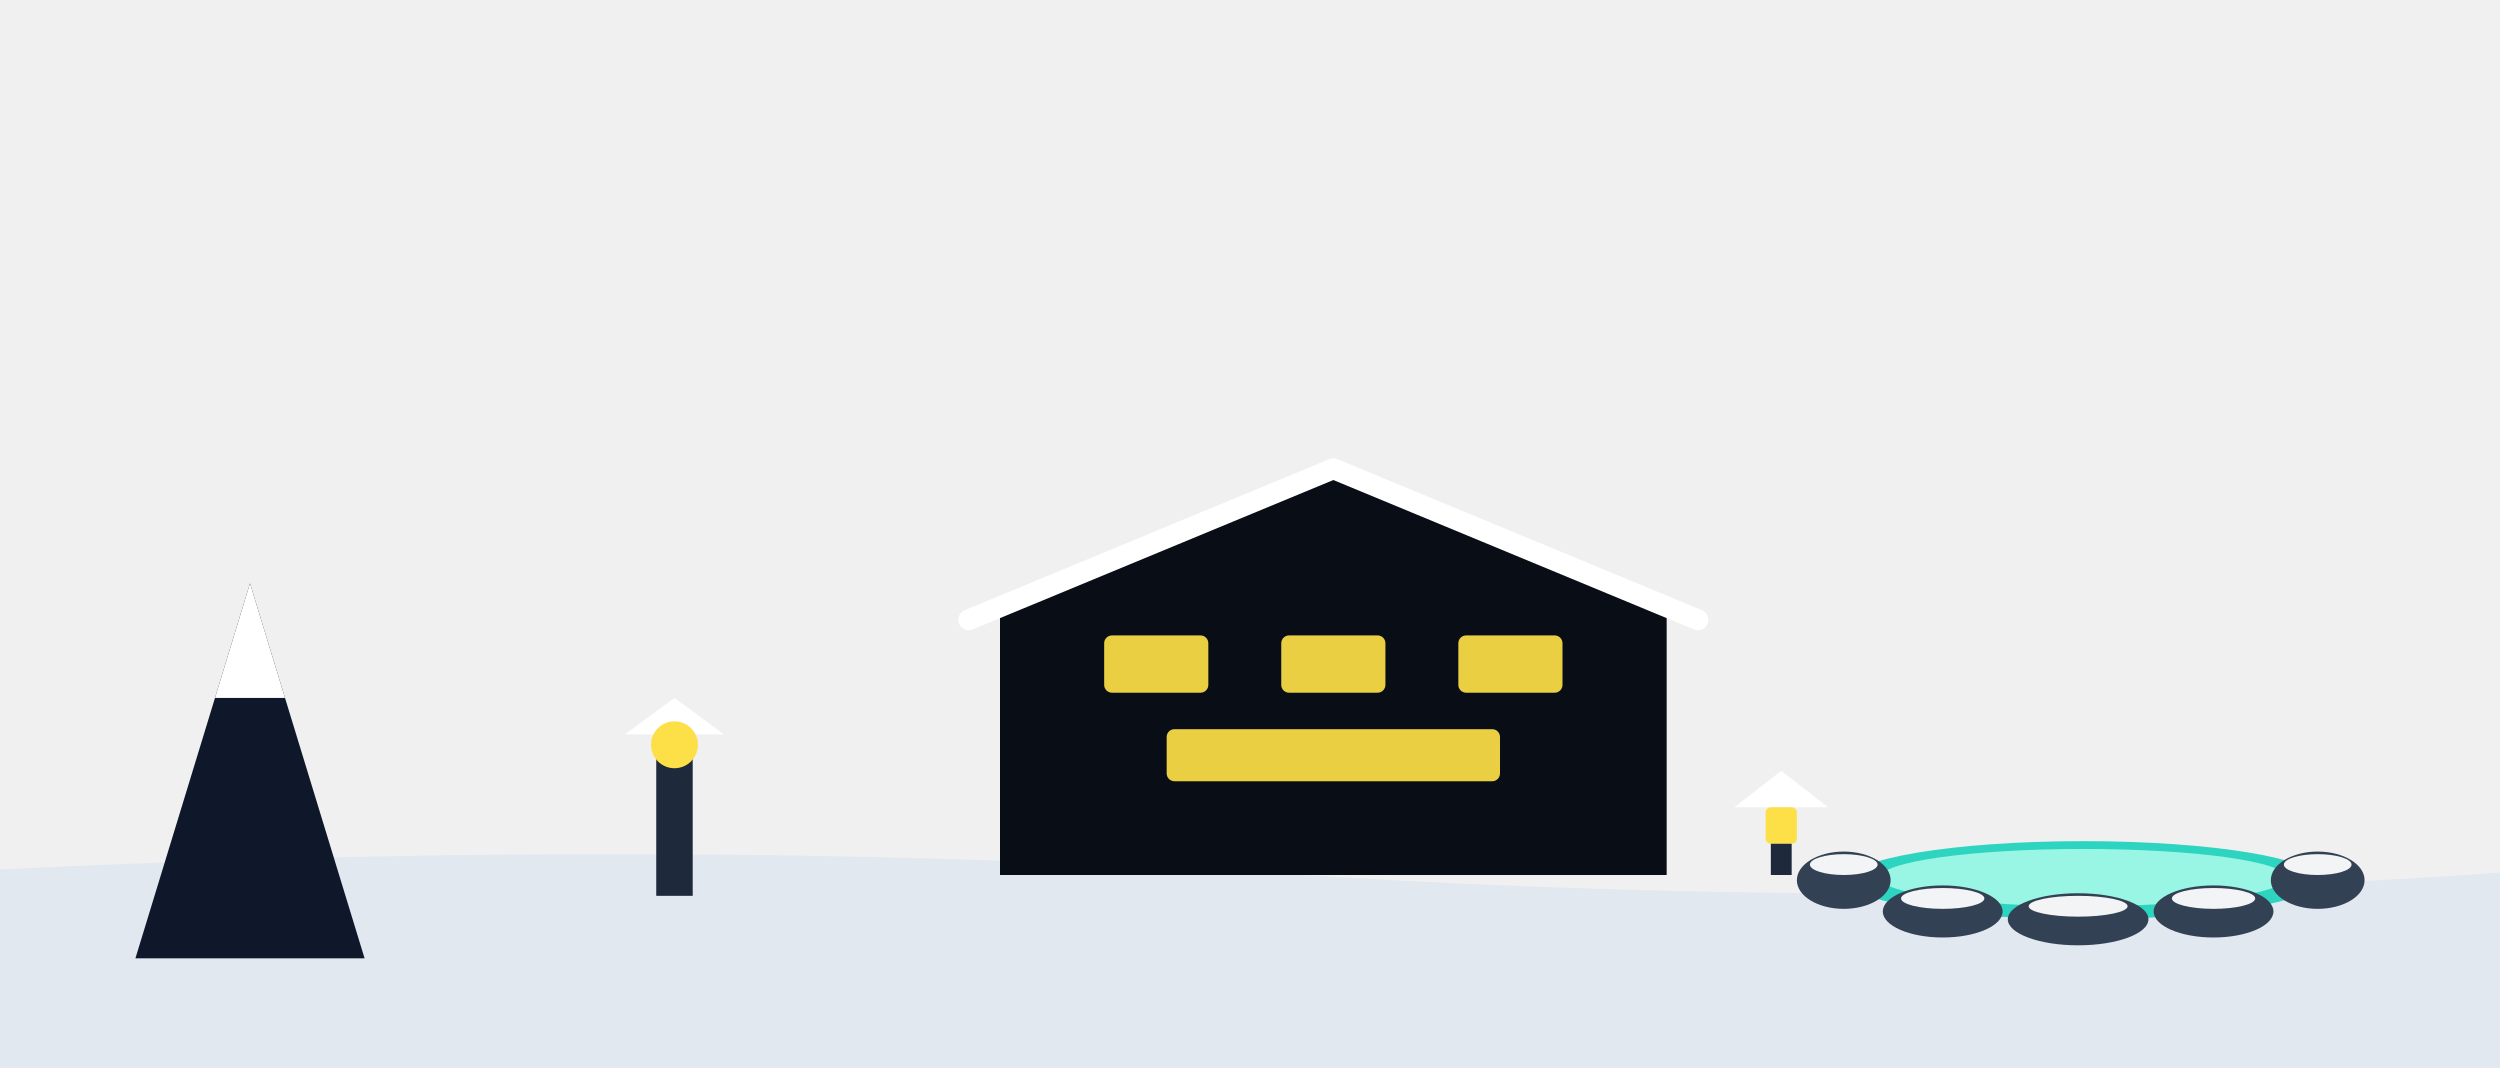
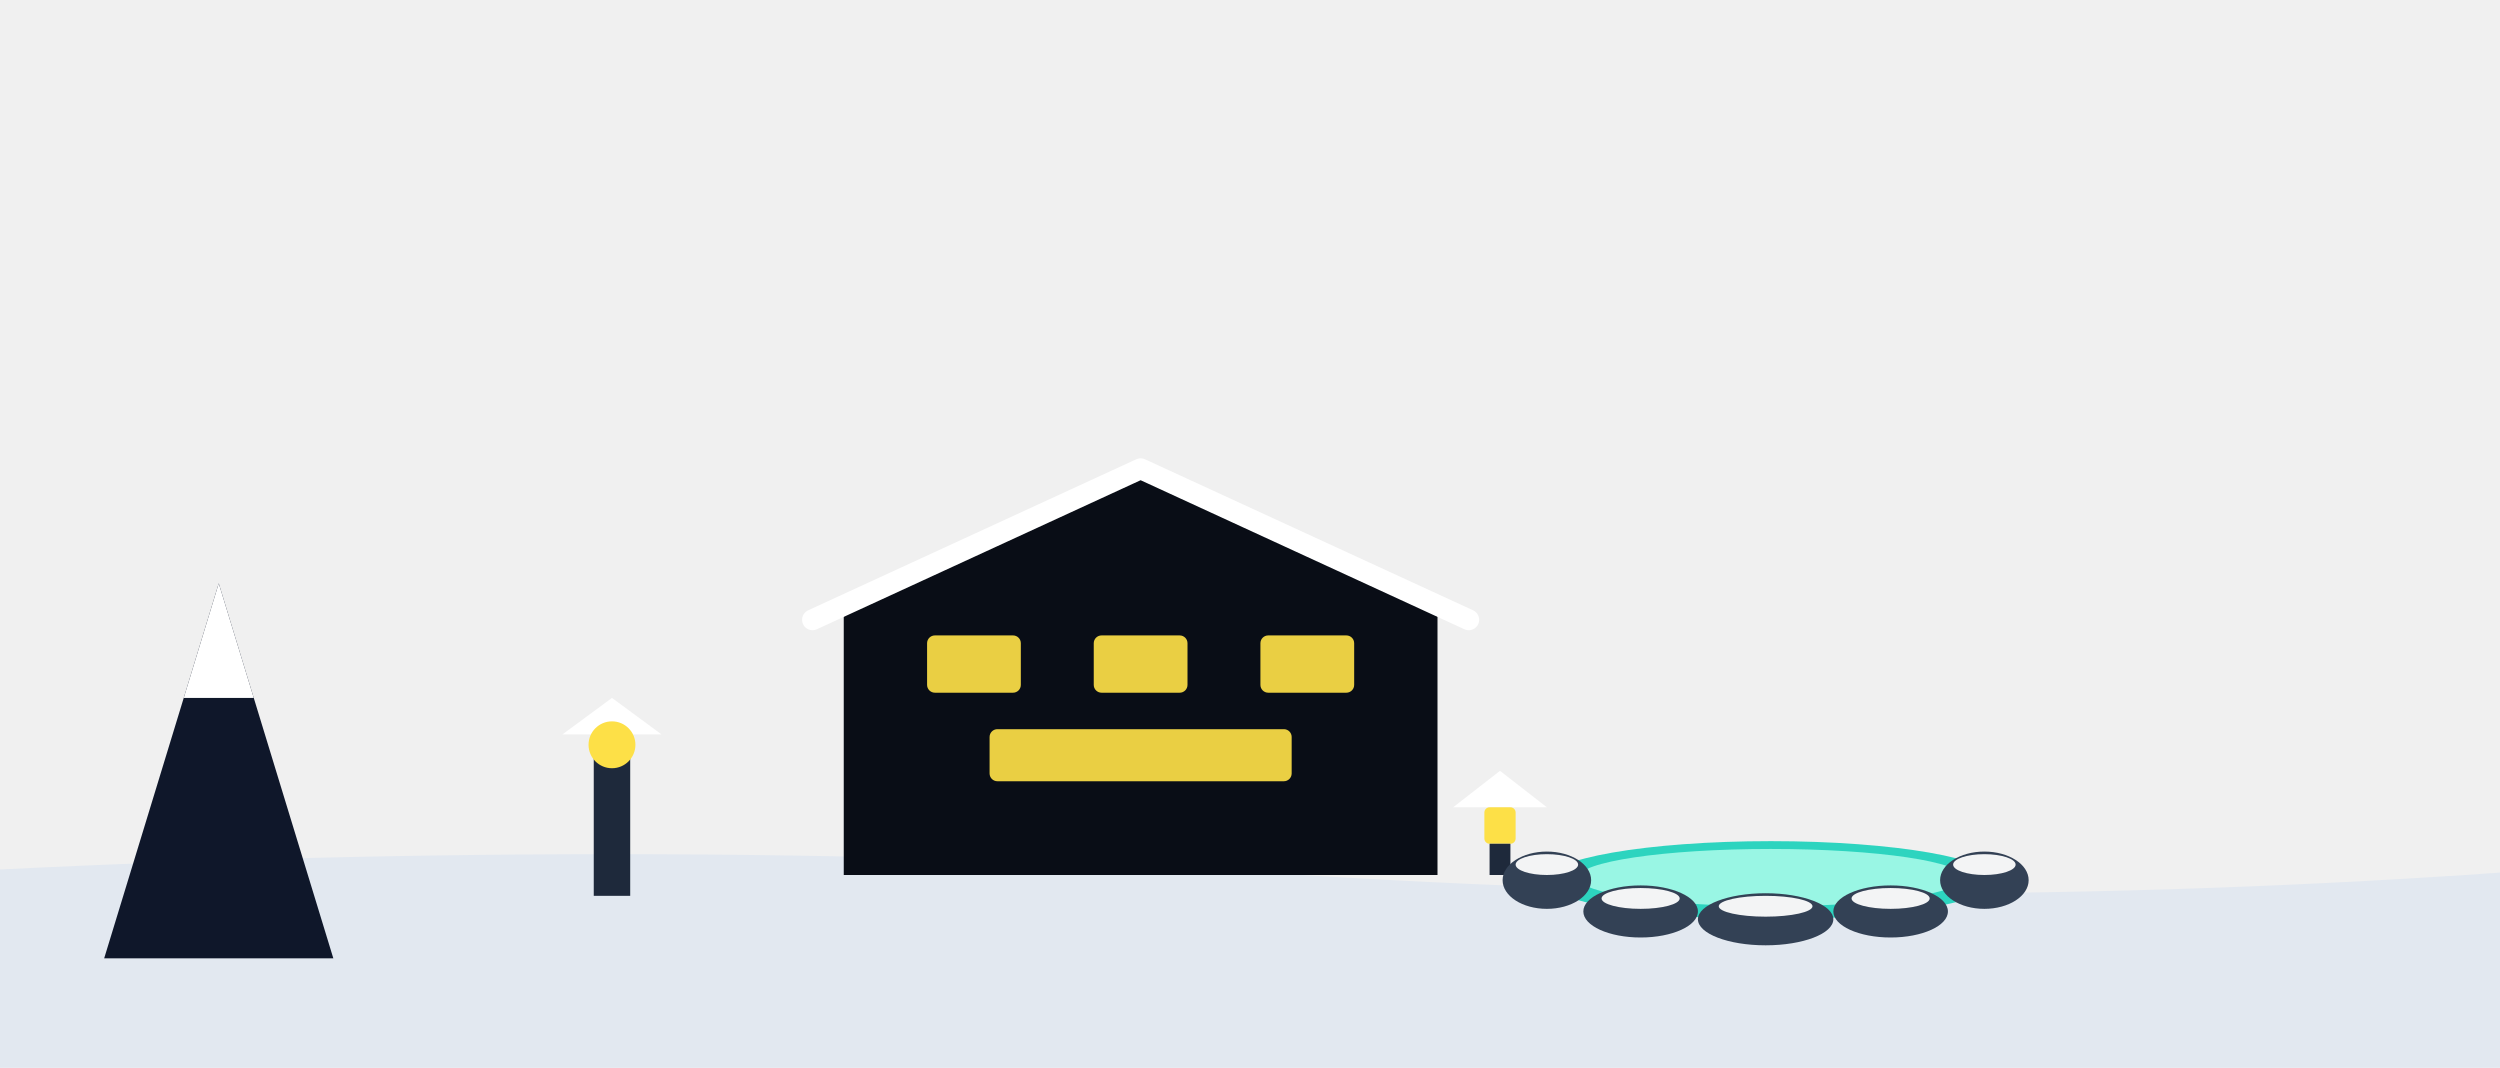
<svg xmlns="http://www.w3.org/2000/svg" viewBox="0 0 480 205" class="scene-svg" preserveAspectRatio="xMidYMax slice">
  <defs>
    <clipPath id="g3-pine-clip">
-       <polygon points="48,112 26,184 70,184" />
+       <polygon points="42,112 20,184 64,184" />
    </clipPath>
  </defs>
  <path d="M -20,205 L -20,168 Q 120,160 250,168 T 500,166 L 500,205 Z" fill="#e2e8f0" />
-   <polygon points="48,112 26,184 70,184" fill="#0f172a" />
-   <rect x="26" y="112" width="44" height="22" fill="#ffffff" clip-path="url(#g3-pine-clip)" />
-   <rect x="126" y="144" width="7" height="28" fill="#1e293b" />
-   <polygon points="129.5,134 120,141 139,141" fill="#ffffff" />
-   <circle cx="129.5" cy="143" r="4.5" fill="#fde047" />
-   <path d="M 192,168 L 192,118 L 256,92 L 320,118 L 320,168 Z" fill="#090d16" />
-   <polyline points="186,119 256,90 326,119" fill="none" stroke="#ffffff" stroke-width="4" stroke-linecap="round" stroke-linejoin="round" />
+   <polygon points="42,112 20,184 64,184" fill="#0f172a" />
+   <rect x="20" y="112" width="44" height="22" fill="#ffffff" clip-path="url(#g3-pine-clip)" />
+   <rect x="114" y="144" width="7" height="28" fill="#1e293b" />
+   <polygon points="117.5,134 108,141 127,141" fill="#ffffff" />
+   <circle cx="117.5" cy="143" r="4.5" fill="#fde047" />
+   <path d="M 162,168 L 162,118 L 219,92 L 276,118 L 276,168 Z" fill="#090d16" />
+   <polyline points="156,119 219,90 282,119" fill="none" stroke="#ffffff" stroke-width="4" stroke-linecap="round" stroke-linejoin="round" />
  <g fill="#fde047" opacity="0.92">
-     <rect x="212" y="122" width="20" height="11" rx="1.5" />
-     <rect x="246" y="122" width="20" height="11" rx="1.5" />
-     <rect x="280" y="122" width="20" height="11" rx="1.5" />
-     <rect x="224" y="140" width="64" height="10" rx="1.5" />
+     <rect x="178" y="122" width="18" height="11" rx="1.5" />
+     <rect x="210" y="122" width="18" height="11" rx="1.5" />
+     <rect x="242" y="122" width="18" height="11" rx="1.5" />
+     <rect x="190" y="140" width="58" height="10" rx="1.5" />
  </g>
-   <polygon points="342,148 333,155 351,155" fill="#ffffff" />
-   <rect x="339" y="155" width="6" height="7" rx="1" fill="#fde047" />
-   <rect x="340" y="162" width="4" height="6" fill="#1e293b" />
-   <ellipse cx="400" cy="169" rx="45" ry="7.5" fill="#2dd4bf" />
-   <ellipse cx="400" cy="168.5" rx="39" ry="5.5" fill="#99f6e4" />
+   <polygon points="288,148 279,155 297,155" fill="#ffffff" />
+   <rect x="285" y="155" width="6" height="7" rx="1" fill="#fde047" />
+   <rect x="286" y="162" width="4" height="6" fill="#1e293b" />
+   <ellipse cx="340" cy="169" rx="43" ry="7.5" fill="#2dd4bf" />
+   <ellipse cx="340" cy="168.5" rx="37" ry="5.5" fill="#99f6e4" />
  <g fill="#334155">
-     <ellipse cx="354" cy="169" rx="9" ry="5.5" />
-     <ellipse cx="373" cy="175" rx="11.5" ry="5" />
-     <ellipse cx="399" cy="176.5" rx="13.5" ry="5" />
-     <ellipse cx="425" cy="175" rx="11.5" ry="5" />
-     <ellipse cx="445" cy="169" rx="9" ry="5.5" />
+     <ellipse cx="297" cy="169" rx="8.5" ry="5.5" />
+     <ellipse cx="315" cy="175" rx="11" ry="5" />
+     <ellipse cx="339" cy="176.5" rx="13" ry="5" />
+     <ellipse cx="363" cy="175" rx="11" ry="5" />
+     <ellipse cx="381" cy="169" rx="8.5" ry="5.5" />
  </g>
  <g fill="#ffffff" opacity="0.94">
-     <ellipse cx="354" cy="166" rx="6.5" ry="2" />
-     <ellipse cx="373" cy="172.5" rx="8" ry="2" />
-     <ellipse cx="399" cy="174" rx="9.5" ry="2" />
-     <ellipse cx="425" cy="172.5" rx="8" ry="2" />
-     <ellipse cx="445" cy="166" rx="6.5" ry="2" />
+     <ellipse cx="297" cy="166" rx="6" ry="2" />
+     <ellipse cx="315" cy="172.5" rx="7.5" ry="2" />
+     <ellipse cx="339" cy="174" rx="9" ry="2" />
+     <ellipse cx="363" cy="172.5" rx="7.5" ry="2" />
+     <ellipse cx="381" cy="166" rx="6" ry="2" />
  </g>
</svg>
